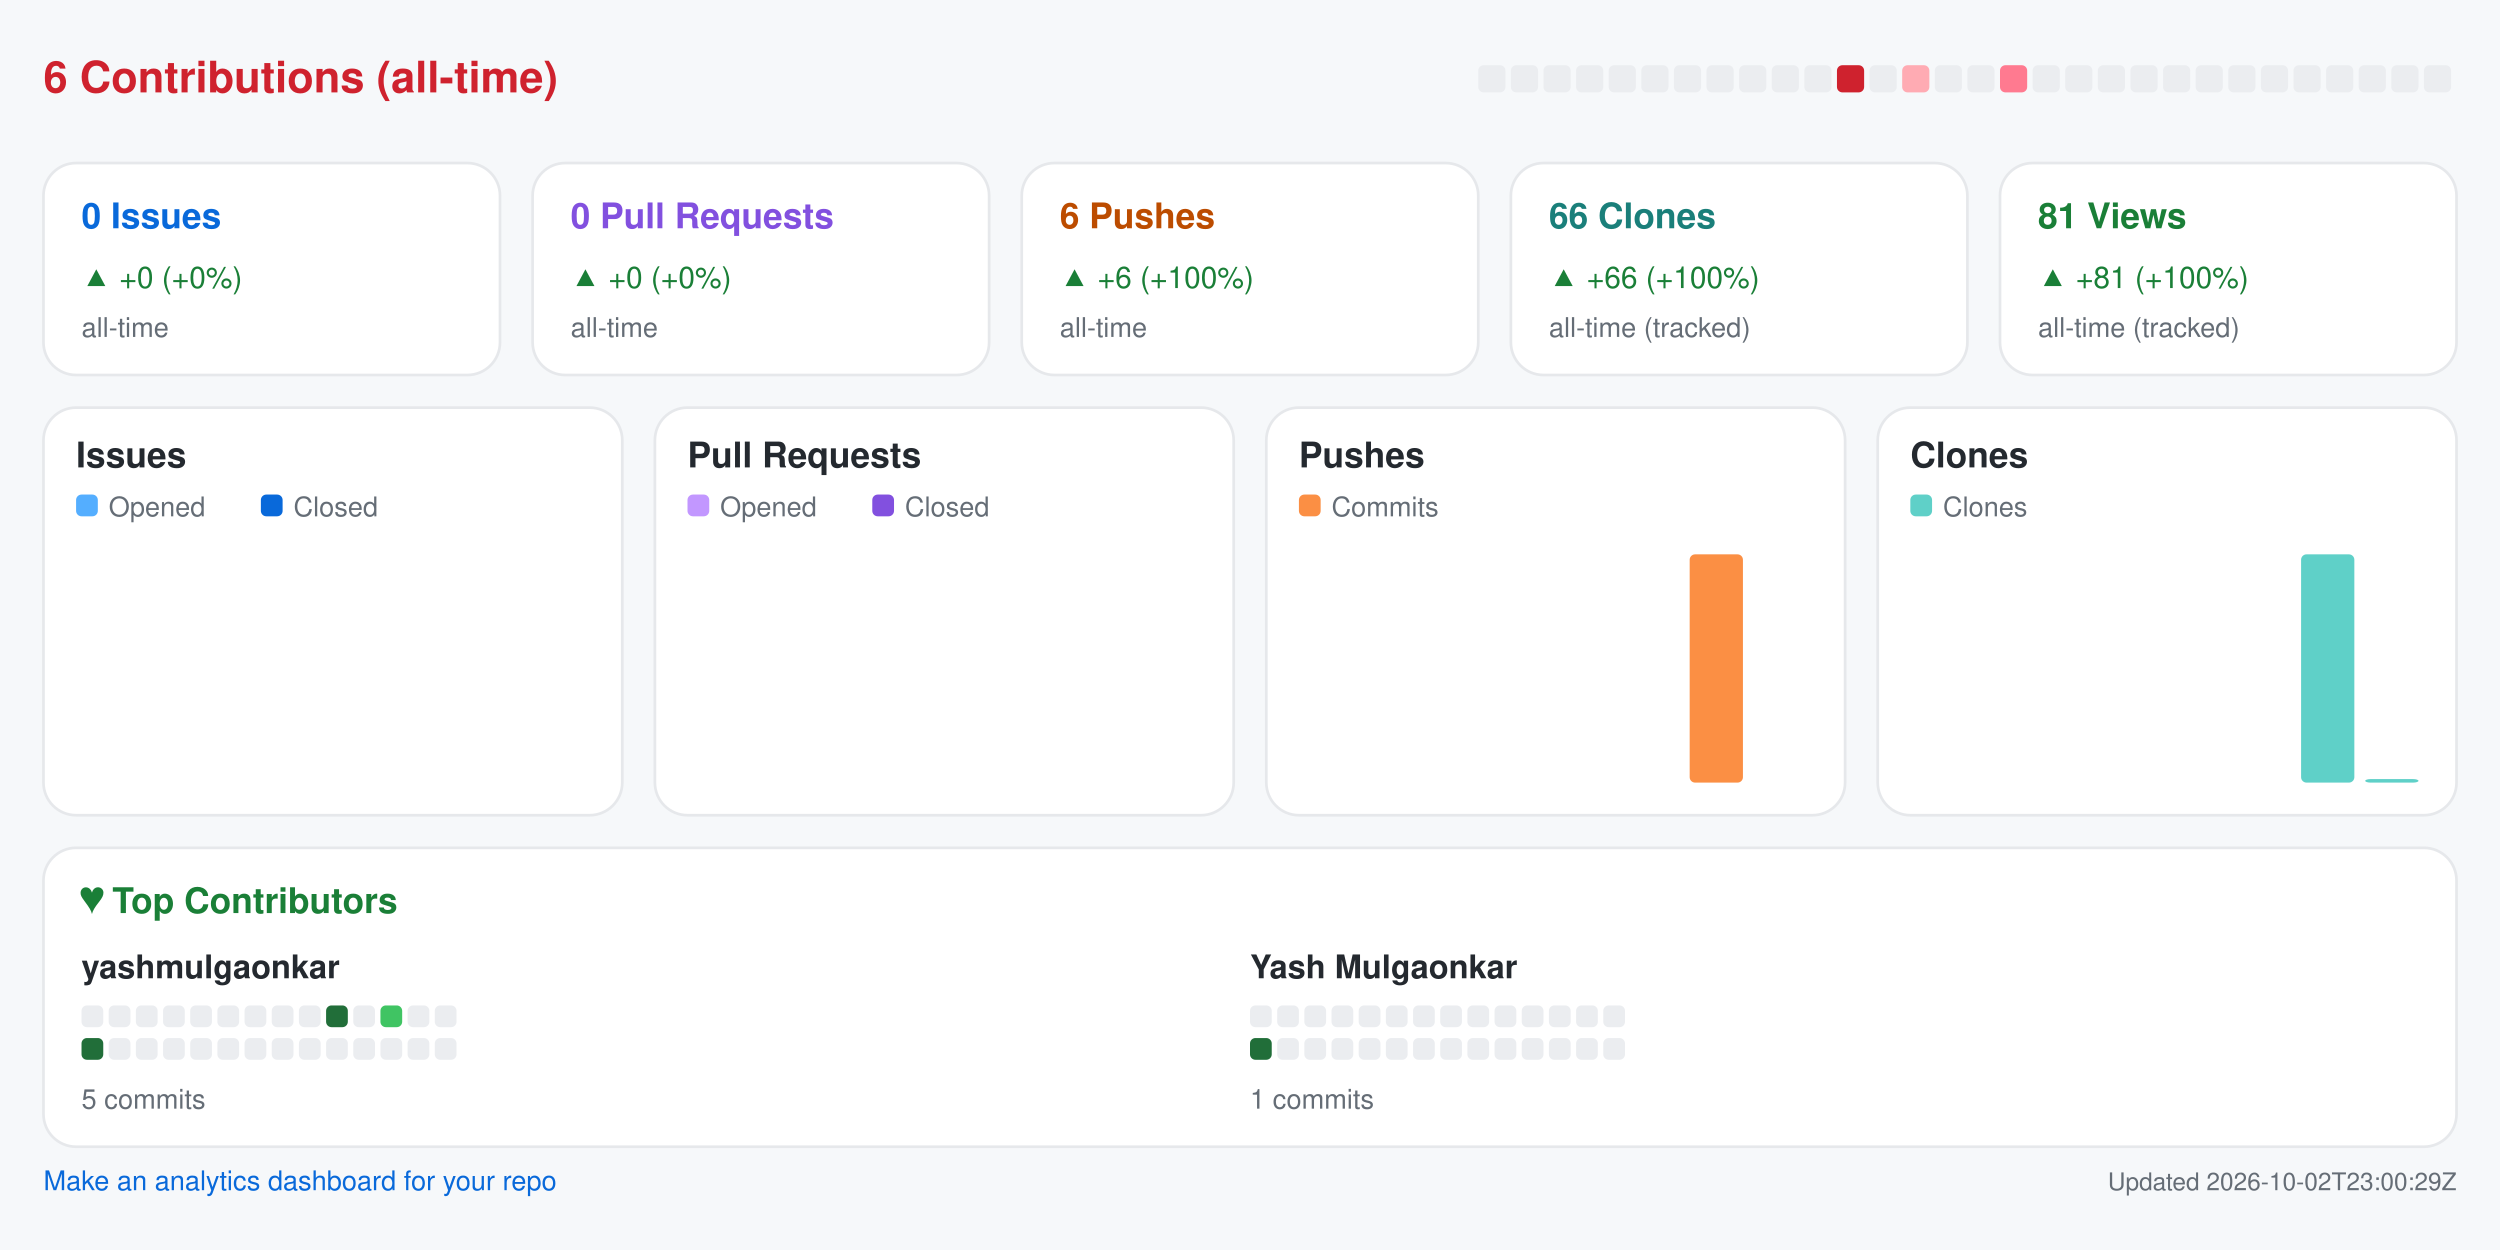
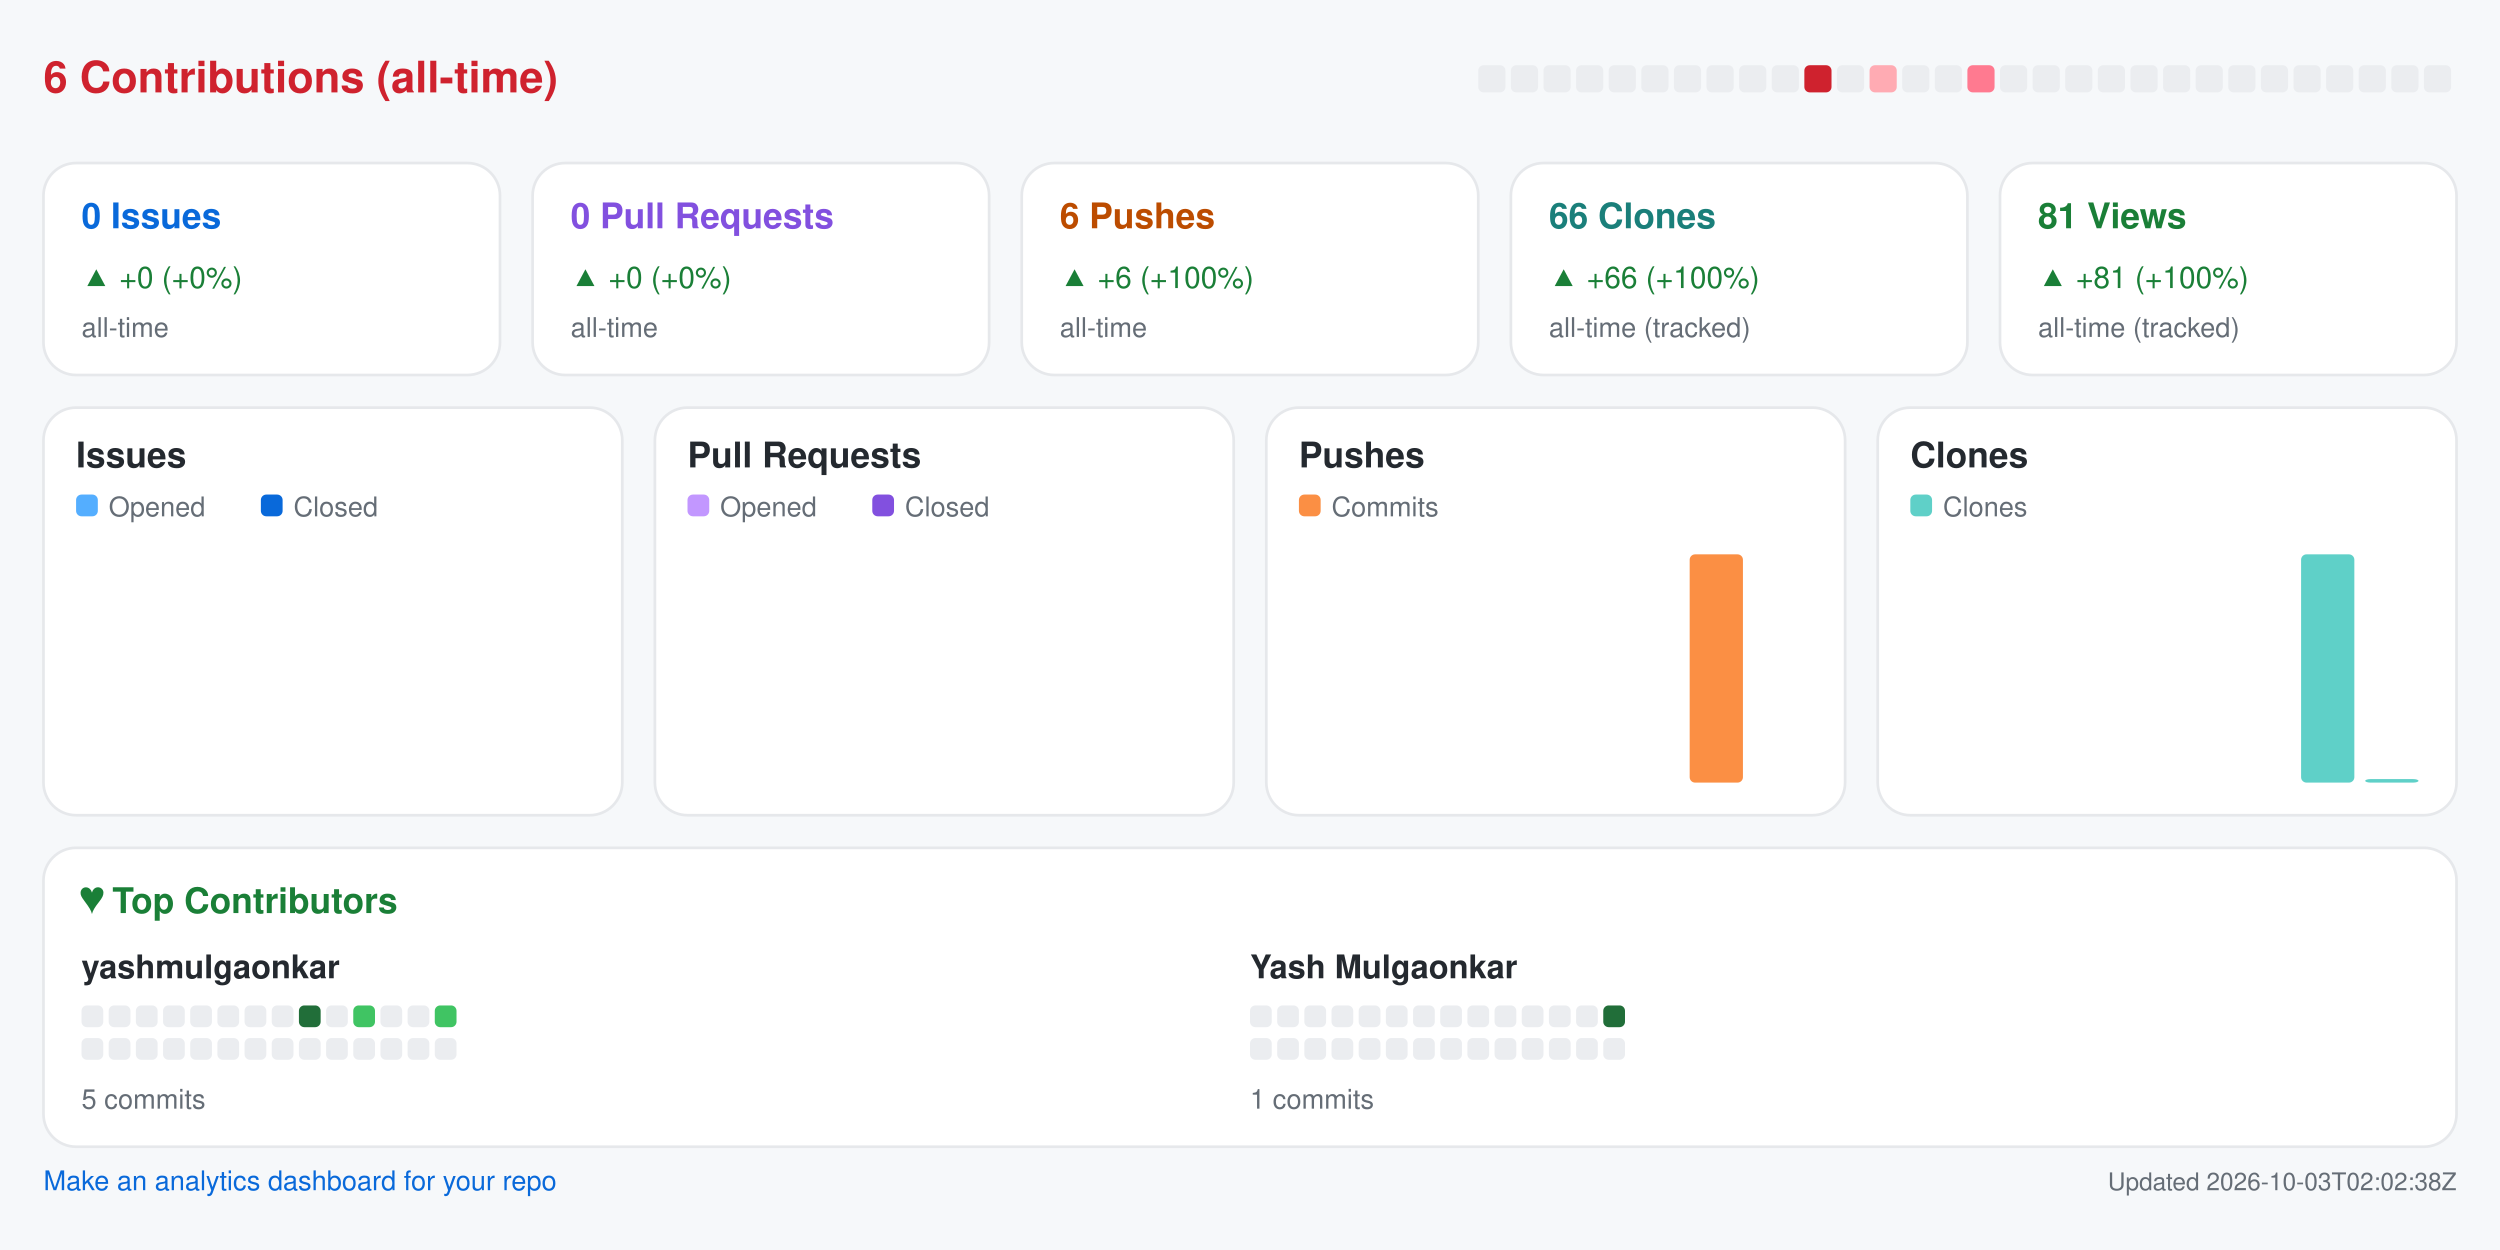
<svg xmlns="http://www.w3.org/2000/svg" width="920" height="460" viewBox="0 0 920 460" role="img" aria-label="Repository analytics for yashmulgaonkar/pi-tools">
  <rect x="0.0" y="0.0" width="920.0" height="460.0" rx="0" fill="#f6f8fa" />
  <text x="16.0" y="34.0" fill="#cf222e" font-size="16" font-family="-apple-system,BlinkMacSystemFont,Segoe UI,Helvetica,Arial,sans-serif" font-weight="600" text-anchor="start">6 Contributions (all-time)</text>
  <rect x="544.0" y="24.0" width="10.0" height="10.0" rx="2" fill="#ebedf0" />
  <rect x="556.0" y="24.0" width="10.0" height="10.0" rx="2" fill="#ebedf0" />
  <rect x="568.0" y="24.0" width="10.0" height="10.0" rx="2" fill="#ebedf0" />
  <rect x="580.0" y="24.0" width="10.0" height="10.0" rx="2" fill="#ebedf0" />
  <rect x="592.0" y="24.0" width="10.0" height="10.0" rx="2" fill="#ebedf0" />
  <rect x="604.0" y="24.0" width="10.0" height="10.0" rx="2" fill="#ebedf0" />
  <rect x="616.0" y="24.0" width="10.0" height="10.0" rx="2" fill="#ebedf0" />
  <rect x="628.0" y="24.0" width="10.0" height="10.0" rx="2" fill="#ebedf0" />
  <rect x="640.0" y="24.0" width="10.0" height="10.0" rx="2" fill="#ebedf0" />
  <rect x="652.0" y="24.0" width="10.0" height="10.0" rx="2" fill="#ebedf0" />
-   <rect x="664.0" y="24.0" width="10.0" height="10.0" rx="2" fill="#ebedf0" />
-   <rect x="676.0" y="24.0" width="10.0" height="10.0" rx="2" fill="#cf222e" />
-   <rect x="688.0" y="24.0" width="10.0" height="10.0" rx="2" fill="#ebedf0" />
-   <rect x="700.0" y="24.0" width="10.0" height="10.0" rx="2" fill="#ffabb3" />
+   <rect x="664.0" y="24.0" width="10.0" height="10.0" rx="2" fill="#cf222e" />
+   <rect x="676.0" y="24.0" width="10.0" height="10.0" rx="2" fill="#ebedf0" />
+   <rect x="688.0" y="24.0" width="10.0" height="10.0" rx="2" fill="#ffabb3" />
+   <rect x="700.0" y="24.0" width="10.0" height="10.0" rx="2" fill="#ebedf0" />
  <rect x="712.0" y="24.0" width="10.0" height="10.0" rx="2" fill="#ebedf0" />
-   <rect x="724.0" y="24.0" width="10.0" height="10.0" rx="2" fill="#ebedf0" />
-   <rect x="736.0" y="24.0" width="10.0" height="10.0" rx="2" fill="#ff7a90" />
+   <rect x="724.0" y="24.0" width="10.0" height="10.0" rx="2" fill="#ff7a90" />
+   <rect x="736.0" y="24.0" width="10.0" height="10.0" rx="2" fill="#ebedf0" />
  <rect x="748.0" y="24.0" width="10.0" height="10.0" rx="2" fill="#ebedf0" />
  <rect x="760.0" y="24.0" width="10.0" height="10.0" rx="2" fill="#ebedf0" />
  <rect x="772.0" y="24.0" width="10.0" height="10.0" rx="2" fill="#ebedf0" />
  <rect x="784.0" y="24.0" width="10.0" height="10.0" rx="2" fill="#ebedf0" />
  <rect x="796.0" y="24.0" width="10.0" height="10.0" rx="2" fill="#ebedf0" />
  <rect x="808.0" y="24.0" width="10.0" height="10.0" rx="2" fill="#ebedf0" />
  <rect x="820.0" y="24.0" width="10.0" height="10.0" rx="2" fill="#ebedf0" />
  <rect x="832.0" y="24.0" width="10.0" height="10.0" rx="2" fill="#ebedf0" />
  <rect x="844.0" y="24.0" width="10.0" height="10.0" rx="2" fill="#ebedf0" />
  <rect x="856.0" y="24.0" width="10.0" height="10.0" rx="2" fill="#ebedf0" />
  <rect x="868.0" y="24.0" width="10.0" height="10.0" rx="2" fill="#ebedf0" />
  <rect x="880.0" y="24.0" width="10.0" height="10.0" rx="2" fill="#ebedf0" />
  <rect x="892.0" y="24.0" width="10.0" height="10.0" rx="2" fill="#ebedf0" />
  <rect x="16.0" y="60.0" width="168.0" height="78.0" rx="12" fill="#ffffff" stroke="#e6e8eb" />
  <text x="30.0" y="84.0" fill="#0969da" font-size="13" font-family="-apple-system,BlinkMacSystemFont,Segoe UI,Helvetica,Arial,sans-serif" font-weight="600" text-anchor="start">0 Issues</text>
  <text x="30.0" y="106.0" fill="#1a7f37" font-size="11" font-family="-apple-system,BlinkMacSystemFont,Segoe UI,Helvetica,Arial,sans-serif" font-weight="400" text-anchor="start">▲ +0 (+0%)</text>
  <text x="30.0" y="124.0" fill="#656d76" font-size="10" font-family="-apple-system,BlinkMacSystemFont,Segoe UI,Helvetica,Arial,sans-serif" font-weight="400" text-anchor="start">all-time</text>
  <rect x="196.0" y="60.0" width="168.0" height="78.0" rx="12" fill="#ffffff" stroke="#e6e8eb" />
  <text x="210.0" y="84.0" fill="#8250df" font-size="13" font-family="-apple-system,BlinkMacSystemFont,Segoe UI,Helvetica,Arial,sans-serif" font-weight="600" text-anchor="start">0 Pull Requests</text>
  <text x="210.0" y="106.0" fill="#1a7f37" font-size="11" font-family="-apple-system,BlinkMacSystemFont,Segoe UI,Helvetica,Arial,sans-serif" font-weight="400" text-anchor="start">▲ +0 (+0%)</text>
  <text x="210.0" y="124.0" fill="#656d76" font-size="10" font-family="-apple-system,BlinkMacSystemFont,Segoe UI,Helvetica,Arial,sans-serif" font-weight="400" text-anchor="start">all-time</text>
  <rect x="376.0" y="60.0" width="168.0" height="78.0" rx="12" fill="#ffffff" stroke="#e6e8eb" />
  <text x="390.0" y="84.0" fill="#bc4c00" font-size="13" font-family="-apple-system,BlinkMacSystemFont,Segoe UI,Helvetica,Arial,sans-serif" font-weight="600" text-anchor="start">6 Pushes</text>
  <text x="390.0" y="106.0" fill="#1a7f37" font-size="11" font-family="-apple-system,BlinkMacSystemFont,Segoe UI,Helvetica,Arial,sans-serif" font-weight="400" text-anchor="start">▲ +6 (+100%)</text>
  <text x="390.0" y="124.0" fill="#656d76" font-size="10" font-family="-apple-system,BlinkMacSystemFont,Segoe UI,Helvetica,Arial,sans-serif" font-weight="400" text-anchor="start">all-time</text>
  <rect x="556.0" y="60.0" width="168.0" height="78.0" rx="12" fill="#ffffff" stroke="#e6e8eb" />
  <text x="570.0" y="84.0" fill="#1a7f7a" font-size="13" font-family="-apple-system,BlinkMacSystemFont,Segoe UI,Helvetica,Arial,sans-serif" font-weight="600" text-anchor="start">66 Clones</text>
  <text x="570.0" y="106.0" fill="#1a7f37" font-size="11" font-family="-apple-system,BlinkMacSystemFont,Segoe UI,Helvetica,Arial,sans-serif" font-weight="400" text-anchor="start">▲ +66 (+100%)</text>
  <text x="570.0" y="124.0" fill="#656d76" font-size="10" font-family="-apple-system,BlinkMacSystemFont,Segoe UI,Helvetica,Arial,sans-serif" font-weight="400" text-anchor="start">all-time (tracked)</text>
  <rect x="736.0" y="60.0" width="168.0" height="78.0" rx="12" fill="#ffffff" stroke="#e6e8eb" />
  <text x="750.0" y="84.0" fill="#1a7f37" font-size="13" font-family="-apple-system,BlinkMacSystemFont,Segoe UI,Helvetica,Arial,sans-serif" font-weight="600" text-anchor="start">81 Views</text>
  <text x="750.0" y="106.0" fill="#1a7f37" font-size="11" font-family="-apple-system,BlinkMacSystemFont,Segoe UI,Helvetica,Arial,sans-serif" font-weight="400" text-anchor="start">▲ +81 (+100%)</text>
  <text x="750.0" y="124.0" fill="#656d76" font-size="10" font-family="-apple-system,BlinkMacSystemFont,Segoe UI,Helvetica,Arial,sans-serif" font-weight="400" text-anchor="start">all-time (tracked)</text>
  <rect x="16.0" y="150.0" width="213.0" height="150.0" rx="12" fill="#ffffff" stroke="#e6e8eb" />
  <text x="28.0" y="172.0" fill="#24292f" font-size="13" font-family="-apple-system,BlinkMacSystemFont,Segoe UI,Helvetica,Arial,sans-serif" font-weight="600" text-anchor="start">Issues</text>
  <rect x="28.0" y="182.0" width="8.0" height="8.0" rx="2" fill="#54aeff" />
  <text x="40.0" y="190.0" fill="#656d76" font-size="10" font-family="-apple-system,BlinkMacSystemFont,Segoe UI,Helvetica,Arial,sans-serif" font-weight="400" text-anchor="start">Opened</text>
  <rect x="96.0" y="182.0" width="8.0" height="8.0" rx="2" fill="#0969da" />
  <text x="108.0" y="190.0" fill="#656d76" font-size="10" font-family="-apple-system,BlinkMacSystemFont,Segoe UI,Helvetica,Arial,sans-serif" font-weight="400" text-anchor="start">Closed</text>
  <rect x="30.0" y="288.0" width="8.8" height="0.0" rx="2" fill="#54aeff" />
  <rect x="39.8" y="288.0" width="8.8" height="0.0" rx="2" fill="#0969da" />
  <rect x="53.6" y="288.0" width="8.8" height="0.0" rx="2" fill="#54aeff" />
  <rect x="63.4" y="288.0" width="8.8" height="0.0" rx="2" fill="#0969da" />
  <rect x="77.2" y="288.0" width="8.8" height="0.0" rx="2" fill="#54aeff" />
  <rect x="87.1" y="288.0" width="8.8" height="0.0" rx="2" fill="#0969da" />
  <rect x="100.9" y="288.0" width="8.8" height="0.0" rx="2" fill="#54aeff" />
  <rect x="110.7" y="288.0" width="8.8" height="0.0" rx="2" fill="#0969da" />
  <rect x="124.5" y="288.0" width="8.8" height="0.0" rx="2" fill="#54aeff" />
  <rect x="134.3" y="288.0" width="8.8" height="0.0" rx="2" fill="#0969da" />
  <rect x="148.1" y="288.0" width="8.8" height="0.0" rx="2" fill="#54aeff" />
  <rect x="157.9" y="288.0" width="8.8" height="0.0" rx="2" fill="#0969da" />
  <rect x="171.8" y="288.0" width="8.8" height="0.0" rx="2" fill="#54aeff" />
  <rect x="181.6" y="288.0" width="8.8" height="0.0" rx="2" fill="#0969da" />
  <rect x="195.4" y="288.0" width="8.8" height="0.0" rx="2" fill="#54aeff" />
  <rect x="205.2" y="288.0" width="8.8" height="0.0" rx="2" fill="#0969da" />
  <rect x="241.0" y="150.0" width="213.0" height="150.0" rx="12" fill="#ffffff" stroke="#e6e8eb" />
  <text x="253.0" y="172.0" fill="#24292f" font-size="13" font-family="-apple-system,BlinkMacSystemFont,Segoe UI,Helvetica,Arial,sans-serif" font-weight="600" text-anchor="start">Pull Requests</text>
  <rect x="253.0" y="182.0" width="8.0" height="8.0" rx="2" fill="#c297ff" />
  <text x="265.0" y="190.0" fill="#656d76" font-size="10" font-family="-apple-system,BlinkMacSystemFont,Segoe UI,Helvetica,Arial,sans-serif" font-weight="400" text-anchor="start">Opened</text>
  <rect x="321.0" y="182.0" width="8.0" height="8.0" rx="2" fill="#8250df" />
  <text x="333.0" y="190.0" fill="#656d76" font-size="10" font-family="-apple-system,BlinkMacSystemFont,Segoe UI,Helvetica,Arial,sans-serif" font-weight="400" text-anchor="start">Closed</text>
  <rect x="255.0" y="288.0" width="8.8" height="0.0" rx="2" fill="#c297ff" />
  <rect x="264.8" y="288.0" width="8.8" height="0.0" rx="2" fill="#8250df" />
  <rect x="278.6" y="288.0" width="8.8" height="0.0" rx="2" fill="#c297ff" />
  <rect x="288.4" y="288.0" width="8.8" height="0.0" rx="2" fill="#8250df" />
  <rect x="302.2" y="288.0" width="8.8" height="0.0" rx="2" fill="#c297ff" />
  <rect x="312.1" y="288.0" width="8.8" height="0.0" rx="2" fill="#8250df" />
  <rect x="325.9" y="288.0" width="8.8" height="0.0" rx="2" fill="#c297ff" />
  <rect x="335.7" y="288.0" width="8.8" height="0.0" rx="2" fill="#8250df" />
  <rect x="349.5" y="288.0" width="8.8" height="0.0" rx="2" fill="#c297ff" />
  <rect x="359.3" y="288.0" width="8.8" height="0.0" rx="2" fill="#8250df" />
  <rect x="373.1" y="288.0" width="8.8" height="0.0" rx="2" fill="#c297ff" />
  <rect x="382.9" y="288.0" width="8.8" height="0.0" rx="2" fill="#8250df" />
  <rect x="396.8" y="288.0" width="8.8" height="0.0" rx="2" fill="#c297ff" />
  <rect x="406.6" y="288.0" width="8.8" height="0.0" rx="2" fill="#8250df" />
  <rect x="420.4" y="288.0" width="8.8" height="0.0" rx="2" fill="#c297ff" />
  <rect x="430.2" y="288.0" width="8.8" height="0.0" rx="2" fill="#8250df" />
  <rect x="466.0" y="150.0" width="213.0" height="150.0" rx="12" fill="#ffffff" stroke="#e6e8eb" />
  <text x="478.0" y="172.0" fill="#24292f" font-size="13" font-family="-apple-system,BlinkMacSystemFont,Segoe UI,Helvetica,Arial,sans-serif" font-weight="600" text-anchor="start">Pushes</text>
  <rect x="478.0" y="182.0" width="8.0" height="8.0" rx="2" fill="#fb8f44" />
  <text x="490.0" y="190.0" fill="#656d76" font-size="10" font-family="-apple-system,BlinkMacSystemFont,Segoe UI,Helvetica,Arial,sans-serif" font-weight="400" text-anchor="start">Commits</text>
  <rect x="480.0" y="288.0" width="19.6" height="0.0" rx="2" fill="#fb8f44" />
  <rect x="503.6" y="288.0" width="19.6" height="0.0" rx="2" fill="#fb8f44" />
  <rect x="527.2" y="288.0" width="19.6" height="0.0" rx="2" fill="#fb8f44" />
  <rect x="550.9" y="288.0" width="19.6" height="0.0" rx="2" fill="#fb8f44" />
  <rect x="574.5" y="288.0" width="19.6" height="0.0" rx="2" fill="#fb8f44" />
  <rect x="598.1" y="288.0" width="19.6" height="0.0" rx="2" fill="#fb8f44" />
  <rect x="621.8" y="204.0" width="19.6" height="84.0" rx="2" fill="#fb8f44" />
  <rect x="645.4" y="288.0" width="19.6" height="0.0" rx="2" fill="#fb8f44" />
  <rect x="691.0" y="150.0" width="213.0" height="150.0" rx="12" fill="#ffffff" stroke="#e6e8eb" />
  <text x="703.0" y="172.0" fill="#24292f" font-size="13" font-family="-apple-system,BlinkMacSystemFont,Segoe UI,Helvetica,Arial,sans-serif" font-weight="600" text-anchor="start">Clones</text>
  <rect x="703.0" y="182.0" width="8.0" height="8.0" rx="2" fill="#5fd0c8" />
  <text x="715.0" y="190.0" fill="#656d76" font-size="10" font-family="-apple-system,BlinkMacSystemFont,Segoe UI,Helvetica,Arial,sans-serif" font-weight="400" text-anchor="start">Clones</text>
  <rect x="705.0" y="288.0" width="19.6" height="0.0" rx="2" fill="#5fd0c8" />
  <rect x="728.6" y="288.0" width="19.6" height="0.0" rx="2" fill="#5fd0c8" />
  <rect x="752.2" y="288.0" width="19.6" height="0.0" rx="2" fill="#5fd0c8" />
  <rect x="775.9" y="288.0" width="19.6" height="0.0" rx="2" fill="#5fd0c8" />
  <rect x="799.5" y="288.0" width="19.6" height="0.0" rx="2" fill="#5fd0c8" />
  <rect x="823.1" y="288.0" width="19.6" height="0.0" rx="2" fill="#5fd0c8" />
  <rect x="846.8" y="204.0" width="19.6" height="84.0" rx="2" fill="#5fd0c8" />
  <rect x="870.4" y="286.7" width="19.6" height="1.3" rx="2" fill="#5fd0c8" />
  <rect x="16.0" y="312.0" width="888.0" height="110.0" rx="12" fill="#ffffff" stroke="#e6e8eb" />
  <text x="30.0" y="336.0" fill="#1a7f37" font-size="13" font-family="-apple-system,BlinkMacSystemFont,Segoe UI,Helvetica,Arial,sans-serif" font-weight="600" text-anchor="start">♥  Top Contributors</text>
  <text x="30.0" y="360.0" fill="#24292f" font-size="12" font-family="-apple-system,BlinkMacSystemFont,Segoe UI,Helvetica,Arial,sans-serif" font-weight="600" text-anchor="start">yashmulgaonkar</text>
  <rect x="30.0" y="370.0" width="8.0" height="8.0" rx="2" fill="#ebedf0" />
  <rect x="40.0" y="370.0" width="8.0" height="8.0" rx="2" fill="#ebedf0" />
  <rect x="50.0" y="370.0" width="8.0" height="8.0" rx="2" fill="#ebedf0" />
  <rect x="60.0" y="370.0" width="8.0" height="8.0" rx="2" fill="#ebedf0" />
  <rect x="70.0" y="370.0" width="8.0" height="8.0" rx="2" fill="#ebedf0" />
  <rect x="80.0" y="370.0" width="8.0" height="8.0" rx="2" fill="#ebedf0" />
  <rect x="90.0" y="370.0" width="8.0" height="8.0" rx="2" fill="#ebedf0" />
  <rect x="100.0" y="370.0" width="8.0" height="8.0" rx="2" fill="#ebedf0" />
-   <rect x="110.0" y="370.0" width="8.0" height="8.0" rx="2" fill="#ebedf0" />
-   <rect x="120.0" y="370.0" width="8.0" height="8.0" rx="2" fill="#216e39" />
-   <rect x="130.0" y="370.0" width="8.0" height="8.0" rx="2" fill="#ebedf0" />
-   <rect x="140.0" y="370.0" width="8.0" height="8.0" rx="2" fill="#40c463" />
+   <rect x="110.0" y="370.0" width="8.0" height="8.0" rx="2" fill="#216e39" />
+   <rect x="120.0" y="370.0" width="8.0" height="8.0" rx="2" fill="#ebedf0" />
+   <rect x="130.0" y="370.0" width="8.0" height="8.0" rx="2" fill="#40c463" />
+   <rect x="140.0" y="370.0" width="8.0" height="8.0" rx="2" fill="#ebedf0" />
  <rect x="150.0" y="370.0" width="8.0" height="8.0" rx="2" fill="#ebedf0" />
-   <rect x="160.0" y="370.0" width="8.0" height="8.0" rx="2" fill="#ebedf0" />
-   <rect x="30.0" y="382.0" width="8.0" height="8.0" rx="2" fill="#216e39" />
+   <rect x="160.0" y="370.0" width="8.0" height="8.0" rx="2" fill="#40c463" />
+   <rect x="30.0" y="382.0" width="8.0" height="8.0" rx="2" fill="#ebedf0" />
  <rect x="40.0" y="382.0" width="8.0" height="8.0" rx="2" fill="#ebedf0" />
  <rect x="50.0" y="382.0" width="8.0" height="8.0" rx="2" fill="#ebedf0" />
  <rect x="60.0" y="382.0" width="8.0" height="8.0" rx="2" fill="#ebedf0" />
  <rect x="70.0" y="382.0" width="8.0" height="8.0" rx="2" fill="#ebedf0" />
  <rect x="80.0" y="382.0" width="8.0" height="8.0" rx="2" fill="#ebedf0" />
  <rect x="90.0" y="382.0" width="8.0" height="8.0" rx="2" fill="#ebedf0" />
  <rect x="100.0" y="382.0" width="8.0" height="8.0" rx="2" fill="#ebedf0" />
  <rect x="110.0" y="382.0" width="8.0" height="8.0" rx="2" fill="#ebedf0" />
  <rect x="120.0" y="382.0" width="8.0" height="8.0" rx="2" fill="#ebedf0" />
  <rect x="130.0" y="382.0" width="8.0" height="8.0" rx="2" fill="#ebedf0" />
  <rect x="140.0" y="382.0" width="8.0" height="8.0" rx="2" fill="#ebedf0" />
  <rect x="150.0" y="382.0" width="8.0" height="8.0" rx="2" fill="#ebedf0" />
  <rect x="160.0" y="382.0" width="8.0" height="8.0" rx="2" fill="#ebedf0" />
  <text x="30.0" y="408.0" fill="#656d76" font-size="10" font-family="-apple-system,BlinkMacSystemFont,Segoe UI,Helvetica,Arial,sans-serif" font-weight="400" text-anchor="start">5 commits</text>
  <text x="460.0" y="360.0" fill="#24292f" font-size="12" font-family="-apple-system,BlinkMacSystemFont,Segoe UI,Helvetica,Arial,sans-serif" font-weight="600" text-anchor="start">Yash Mulgaonkar</text>
  <rect x="460.0" y="370.0" width="8.0" height="8.0" rx="2" fill="#ebedf0" />
  <rect x="470.0" y="370.0" width="8.0" height="8.0" rx="2" fill="#ebedf0" />
  <rect x="480.0" y="370.0" width="8.0" height="8.0" rx="2" fill="#ebedf0" />
  <rect x="490.0" y="370.0" width="8.0" height="8.0" rx="2" fill="#ebedf0" />
  <rect x="500.0" y="370.0" width="8.0" height="8.0" rx="2" fill="#ebedf0" />
  <rect x="510.0" y="370.0" width="8.0" height="8.0" rx="2" fill="#ebedf0" />
  <rect x="520.0" y="370.0" width="8.0" height="8.0" rx="2" fill="#ebedf0" />
  <rect x="530.0" y="370.0" width="8.0" height="8.0" rx="2" fill="#ebedf0" />
  <rect x="540.0" y="370.0" width="8.0" height="8.0" rx="2" fill="#ebedf0" />
  <rect x="550.0" y="370.0" width="8.0" height="8.0" rx="2" fill="#ebedf0" />
  <rect x="560.0" y="370.0" width="8.0" height="8.0" rx="2" fill="#ebedf0" />
  <rect x="570.0" y="370.0" width="8.0" height="8.0" rx="2" fill="#ebedf0" />
  <rect x="580.0" y="370.0" width="8.0" height="8.0" rx="2" fill="#ebedf0" />
-   <rect x="590.0" y="370.0" width="8.0" height="8.0" rx="2" fill="#ebedf0" />
-   <rect x="460.0" y="382.0" width="8.0" height="8.0" rx="2" fill="#216e39" />
+   <rect x="590.0" y="370.0" width="8.0" height="8.0" rx="2" fill="#216e39" />
+   <rect x="460.0" y="382.0" width="8.0" height="8.0" rx="2" fill="#ebedf0" />
  <rect x="470.0" y="382.0" width="8.0" height="8.0" rx="2" fill="#ebedf0" />
  <rect x="480.0" y="382.0" width="8.0" height="8.0" rx="2" fill="#ebedf0" />
  <rect x="490.0" y="382.0" width="8.0" height="8.0" rx="2" fill="#ebedf0" />
  <rect x="500.0" y="382.0" width="8.0" height="8.0" rx="2" fill="#ebedf0" />
  <rect x="510.0" y="382.0" width="8.0" height="8.0" rx="2" fill="#ebedf0" />
  <rect x="520.0" y="382.0" width="8.0" height="8.0" rx="2" fill="#ebedf0" />
  <rect x="530.0" y="382.0" width="8.0" height="8.0" rx="2" fill="#ebedf0" />
  <rect x="540.0" y="382.0" width="8.0" height="8.0" rx="2" fill="#ebedf0" />
  <rect x="550.0" y="382.0" width="8.0" height="8.0" rx="2" fill="#ebedf0" />
  <rect x="560.0" y="382.0" width="8.0" height="8.0" rx="2" fill="#ebedf0" />
  <rect x="570.0" y="382.0" width="8.0" height="8.0" rx="2" fill="#ebedf0" />
  <rect x="580.0" y="382.0" width="8.0" height="8.0" rx="2" fill="#ebedf0" />
  <rect x="590.0" y="382.0" width="8.0" height="8.0" rx="2" fill="#ebedf0" />
  <text x="460.0" y="408.0" fill="#656d76" font-size="10" font-family="-apple-system,BlinkMacSystemFont,Segoe UI,Helvetica,Arial,sans-serif" font-weight="400" text-anchor="start">1 commits</text>
  <a href="https://github.com/yashmulgaonkar/repo-analytics" target="_blank" rel="noopener noreferrer">
    <text x="16.0" y="438.0" fill="#0969da" font-size="10" font-family="-apple-system,BlinkMacSystemFont,Segoe UI,Helvetica,Arial,sans-serif" font-weight="400" text-anchor="start">Make an analytics dashboard for your repo</text>
  </a>
-   <text x="904.0" y="438.0" fill="#656d76" font-size="9" font-family="-apple-system,BlinkMacSystemFont,Segoe UI,Helvetica,Arial,sans-serif" font-weight="400" text-anchor="end">Updated 2026-10-02T23:00:29Z</text>
+   <text x="904.0" y="438.0" fill="#656d76" font-size="9" font-family="-apple-system,BlinkMacSystemFont,Segoe UI,Helvetica,Arial,sans-serif" font-weight="400" text-anchor="end">Updated 2026-10-03T02:02:38Z</text>
</svg>
